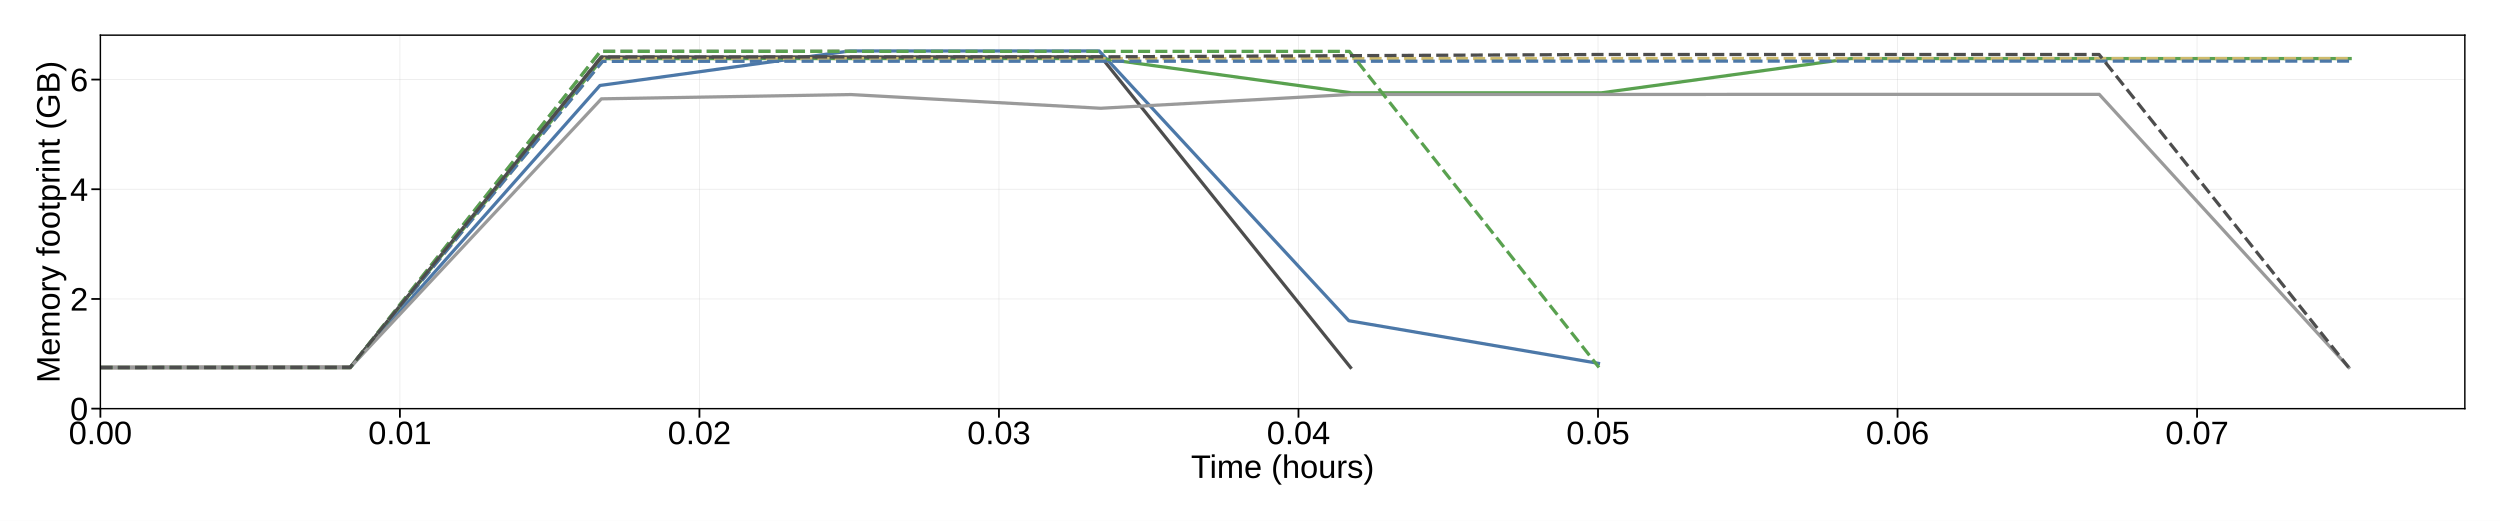
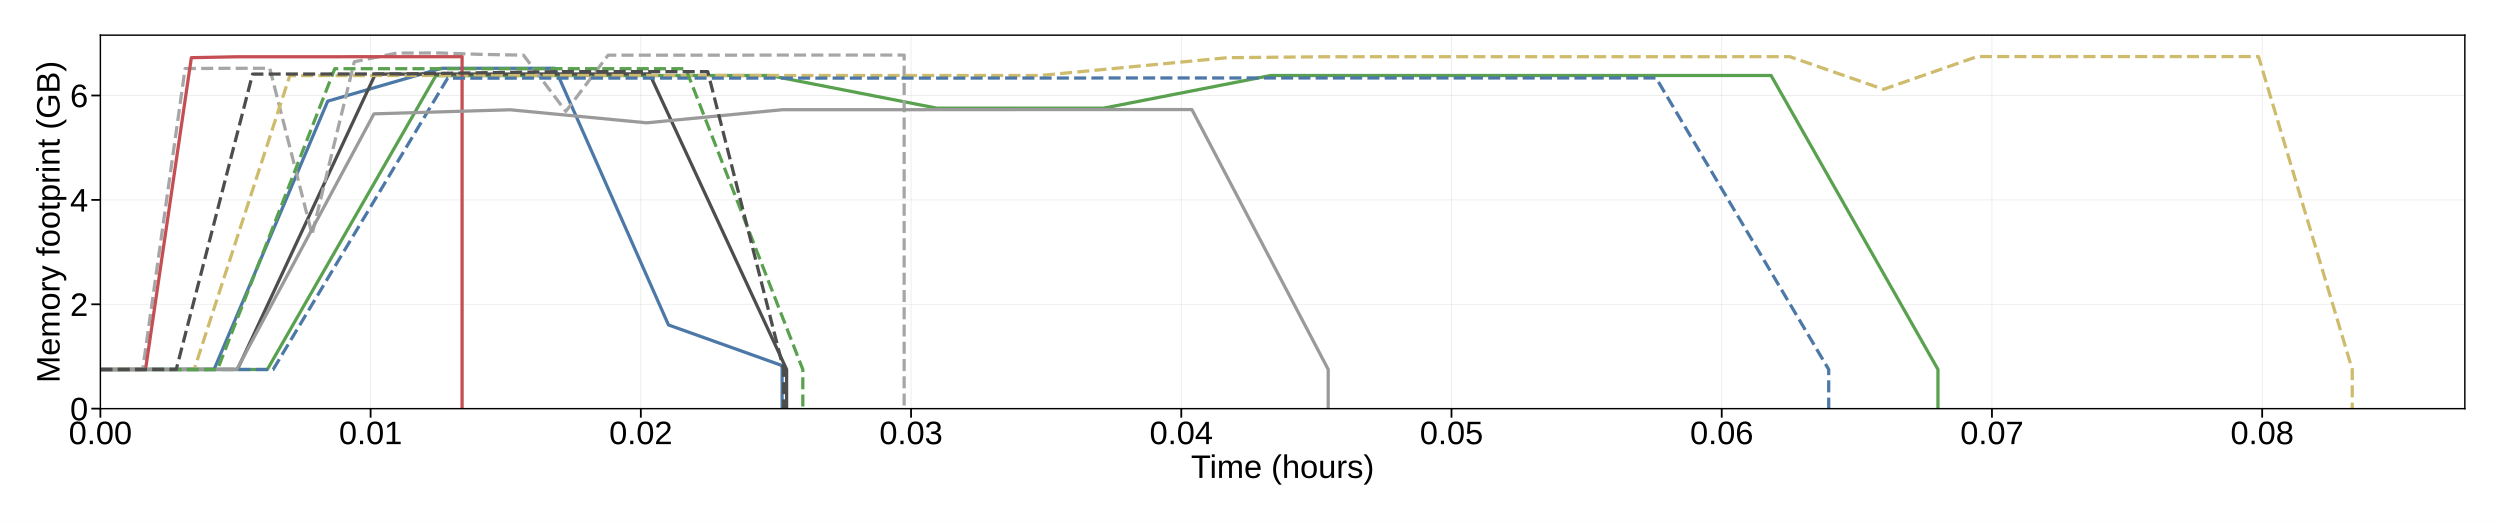
<svg xmlns="http://www.w3.org/2000/svg" xmlns:xlink="http://www.w3.org/1999/xlink" width="2764.8pt" height="576pt" viewBox="0 0 2764.8 576" version="1.1">
  <defs>
    <style type="text/css">*{stroke-linejoin: round; stroke-linecap: butt}</style>
  </defs>
  <g id="figure_1">
    <g id="patch_1">
      <path d="M 0 576  L 2764.8 576  L 2764.8 0  L 0 0  z " style="fill: #ffffff" />
    </g>
    <g id="axes_1">
      <g id="patch_2">
        <path d="M 111.01 451.94  L 2725.92 451.94  L 2725.92 38.88  L 111.01 38.88  z " style="fill: #ffffff" />
      </g>
      <g id="matplotlib.axis_1">
        <g id="xtick_1">
          <g id="line2d_1">
-             <path d="M 111.01 451.94  L 111.01 38.88  " clip-path="url(#p9014e0959b)" style="fill: none; stroke: #b0b0b0; stroke-opacity: 0.3; stroke-width: 0.8; stroke-linecap: square" />
+             <path d="M 111.01 451.94  L 111.01 38.88  " clip-path="url(#p369453071d)" style="fill: none; stroke: #b0b0b0; stroke-opacity: 0.3; stroke-width: 0.8; stroke-linecap: square" />
          </g>
          <g id="line2d_2">
            <defs>
-               <path id="ma7f4021364" d="M 0 0  L 0 10  " style="stroke: #000000; stroke-width: 2" />
+               <path id="me8d2690a0e" d="M 0 0  L 0 10  " style="stroke: #000000; stroke-width: 2" />
            </defs>
            <g>
-               <use xlink:href="#ma7f4021364" x="111.01" y="451.94" style="stroke: #000000; stroke-width: 2" />
+               <use xlink:href="#me8d2690a0e" x="111.01" y="451.94" style="stroke: #000000; stroke-width: 2" />
            </g>
          </g>
          <g id="text_1">
            <text style="font-size: 36px; font-family: 'Arial', 'DejaVu Sans', 'Liberation Sans', sans-serif; text-anchor: middle" x="111.01" y="491.208" transform="rotate(-0 111.01 491.2081)">0.00</text>
          </g>
        </g>
        <g id="xtick_2">
          <g id="line2d_3">
-             <path d="M 442.262 451.94  L 442.262 38.88  " clip-path="url(#p9014e0959b)" style="fill: none; stroke: #b0b0b0; stroke-opacity: 0.3; stroke-width: 0.8; stroke-linecap: square" />
+             <path d="M 409.857 451.94  L 409.857 38.88  " clip-path="url(#p369453071d)" style="fill: none; stroke: #b0b0b0; stroke-opacity: 0.3; stroke-width: 0.8; stroke-linecap: square" />
          </g>
          <g id="line2d_4">
            <g>
-               <use xlink:href="#ma7f4021364" x="442.262" y="451.94" style="stroke: #000000; stroke-width: 2" />
+               <use xlink:href="#me8d2690a0e" x="409.857" y="451.94" style="stroke: #000000; stroke-width: 2" />
            </g>
          </g>
          <g id="text_2">
-             <text style="font-size: 36px; font-family: 'Arial', 'DejaVu Sans', 'Liberation Sans', sans-serif; text-anchor: middle" x="442.262" y="491.208" transform="rotate(-0 442.2622 491.2081)">0.01</text>
+             <text style="font-size: 36px; font-family: 'Arial', 'DejaVu Sans', 'Liberation Sans', sans-serif; text-anchor: middle" x="409.857" y="491.208" transform="rotate(-0 409.8569 491.2081)">0.01</text>
          </g>
        </g>
        <g id="xtick_3">
          <g id="line2d_5">
-             <path d="M 773.514 451.94  L 773.514 38.88  " clip-path="url(#p9014e0959b)" style="fill: none; stroke: #b0b0b0; stroke-opacity: 0.3; stroke-width: 0.8; stroke-linecap: square" />
+             <path d="M 708.704 451.94  L 708.704 38.88  " clip-path="url(#p369453071d)" style="fill: none; stroke: #b0b0b0; stroke-opacity: 0.3; stroke-width: 0.8; stroke-linecap: square" />
          </g>
          <g id="line2d_6">
            <g>
-               <use xlink:href="#ma7f4021364" x="773.514" y="451.94" style="stroke: #000000; stroke-width: 2" />
+               <use xlink:href="#me8d2690a0e" x="708.704" y="451.94" style="stroke: #000000; stroke-width: 2" />
            </g>
          </g>
          <g id="text_3">
-             <text style="font-size: 36px; font-family: 'Arial', 'DejaVu Sans', 'Liberation Sans', sans-serif; text-anchor: middle" x="773.514" y="491.208" transform="rotate(-0 773.5143 491.2081)">0.02</text>
+             <text style="font-size: 36px; font-family: 'Arial', 'DejaVu Sans', 'Liberation Sans', sans-serif; text-anchor: middle" x="708.704" y="491.208" transform="rotate(-0 708.7037 491.2081)">0.02</text>
          </g>
        </g>
        <g id="xtick_4">
          <g id="line2d_7">
-             <path d="M 1104.766 451.94  L 1104.766 38.88  " clip-path="url(#p9014e0959b)" style="fill: none; stroke: #b0b0b0; stroke-opacity: 0.3; stroke-width: 0.8; stroke-linecap: square" />
+             <path d="M 1007.551 451.94  L 1007.551 38.88  " clip-path="url(#p369453071d)" style="fill: none; stroke: #b0b0b0; stroke-opacity: 0.3; stroke-width: 0.8; stroke-linecap: square" />
          </g>
          <g id="line2d_8">
            <g>
-               <use xlink:href="#ma7f4021364" x="1104.766" y="451.94" style="stroke: #000000; stroke-width: 2" />
+               <use xlink:href="#me8d2690a0e" x="1007.551" y="451.94" style="stroke: #000000; stroke-width: 2" />
            </g>
          </g>
          <g id="text_4">
-             <text style="font-size: 36px; font-family: 'Arial', 'DejaVu Sans', 'Liberation Sans', sans-serif; text-anchor: middle" x="1104.766" y="491.208" transform="rotate(-0 1104.766 491.2081)">0.03</text>
+             <text style="font-size: 36px; font-family: 'Arial', 'DejaVu Sans', 'Liberation Sans', sans-serif; text-anchor: middle" x="1007.551" y="491.208" transform="rotate(-0 1007.551 491.2081)">0.03</text>
          </g>
        </g>
        <g id="xtick_5">
          <g id="line2d_9">
-             <path d="M 1436.019 451.94  L 1436.019 38.88  " clip-path="url(#p9014e0959b)" style="fill: none; stroke: #b0b0b0; stroke-opacity: 0.3; stroke-width: 0.8; stroke-linecap: square" />
+             <path d="M 1306.397 451.94  L 1306.397 38.88  " clip-path="url(#p369453071d)" style="fill: none; stroke: #b0b0b0; stroke-opacity: 0.3; stroke-width: 0.8; stroke-linecap: square" />
          </g>
          <g id="line2d_10">
            <g>
-               <use xlink:href="#ma7f4021364" x="1436.019" y="451.94" style="stroke: #000000; stroke-width: 2" />
+               <use xlink:href="#me8d2690a0e" x="1306.397" y="451.94" style="stroke: #000000; stroke-width: 2" />
            </g>
          </g>
          <g id="text_5">
-             <text style="font-size: 36px; font-family: 'Arial', 'DejaVu Sans', 'Liberation Sans', sans-serif; text-anchor: middle" x="1436.019" y="491.208" transform="rotate(-0 1436.019 491.2081)">0.04</text>
+             <text style="font-size: 36px; font-family: 'Arial', 'DejaVu Sans', 'Liberation Sans', sans-serif; text-anchor: middle" x="1306.397" y="491.208" transform="rotate(-0 1306.397 491.2081)">0.04</text>
          </g>
        </g>
        <g id="xtick_6">
          <g id="line2d_11">
-             <path d="M 1767.271 451.94  L 1767.271 38.88  " clip-path="url(#p9014e0959b)" style="fill: none; stroke: #b0b0b0; stroke-opacity: 0.3; stroke-width: 0.8; stroke-linecap: square" />
+             <path d="M 1605.244 451.94  L 1605.244 38.88  " clip-path="url(#p369453071d)" style="fill: none; stroke: #b0b0b0; stroke-opacity: 0.3; stroke-width: 0.8; stroke-linecap: square" />
          </g>
          <g id="line2d_12">
            <g>
-               <use xlink:href="#ma7f4021364" x="1767.271" y="451.94" style="stroke: #000000; stroke-width: 2" />
+               <use xlink:href="#me8d2690a0e" x="1605.244" y="451.94" style="stroke: #000000; stroke-width: 2" />
            </g>
          </g>
          <g id="text_6">
-             <text style="font-size: 36px; font-family: 'Arial', 'DejaVu Sans', 'Liberation Sans', sans-serif; text-anchor: middle" x="1767.271" y="491.208" transform="rotate(-0 1767.271 491.2081)">0.05</text>
+             <text style="font-size: 36px; font-family: 'Arial', 'DejaVu Sans', 'Liberation Sans', sans-serif; text-anchor: middle" x="1605.244" y="491.208" transform="rotate(-0 1605.244 491.2081)">0.05</text>
          </g>
        </g>
        <g id="xtick_7">
          <g id="line2d_13">
-             <path d="M 2098.523 451.94  L 2098.523 38.88  " clip-path="url(#p9014e0959b)" style="fill: none; stroke: #b0b0b0; stroke-opacity: 0.3; stroke-width: 0.8; stroke-linecap: square" />
+             <path d="M 1904.091 451.94  L 1904.091 38.88  " clip-path="url(#p369453071d)" style="fill: none; stroke: #b0b0b0; stroke-opacity: 0.3; stroke-width: 0.8; stroke-linecap: square" />
          </g>
          <g id="line2d_14">
            <g>
-               <use xlink:href="#ma7f4021364" x="2098.523" y="451.94" style="stroke: #000000; stroke-width: 2" />
+               <use xlink:href="#me8d2690a0e" x="1904.091" y="451.94" style="stroke: #000000; stroke-width: 2" />
            </g>
          </g>
          <g id="text_7">
-             <text style="font-size: 36px; font-family: 'Arial', 'DejaVu Sans', 'Liberation Sans', sans-serif; text-anchor: middle" x="2098.523" y="491.208" transform="rotate(-0 2098.523 491.2081)">0.06</text>
+             <text style="font-size: 36px; font-family: 'Arial', 'DejaVu Sans', 'Liberation Sans', sans-serif; text-anchor: middle" x="1904.091" y="491.208" transform="rotate(-0 1904.091 491.2081)">0.06</text>
          </g>
        </g>
        <g id="xtick_8">
          <g id="line2d_15">
-             <path d="M 2429.775 451.94  L 2429.775 38.88  " clip-path="url(#p9014e0959b)" style="fill: none; stroke: #b0b0b0; stroke-opacity: 0.3; stroke-width: 0.8; stroke-linecap: square" />
+             <path d="M 2202.938 451.94  L 2202.938 38.88  " clip-path="url(#p369453071d)" style="fill: none; stroke: #b0b0b0; stroke-opacity: 0.3; stroke-width: 0.8; stroke-linecap: square" />
          </g>
          <g id="line2d_16">
            <g>
-               <use xlink:href="#ma7f4021364" x="2429.775" y="451.94" style="stroke: #000000; stroke-width: 2" />
+               <use xlink:href="#me8d2690a0e" x="2202.938" y="451.94" style="stroke: #000000; stroke-width: 2" />
            </g>
          </g>
          <g id="text_8">
-             <text style="font-size: 36px; font-family: 'Arial', 'DejaVu Sans', 'Liberation Sans', sans-serif; text-anchor: middle" x="2429.775" y="491.208" transform="rotate(-0 2429.775 491.2081)">0.07</text>
-           </g>
-         </g>
-         <g id="text_9">
+             <text style="font-size: 36px; font-family: 'Arial', 'DejaVu Sans', 'Liberation Sans', sans-serif; text-anchor: middle" x="2202.938" y="491.208" transform="rotate(-0 2202.938 491.2081)">0.07</text>
+           </g>
+         </g>
+         <g id="xtick_9">
+           <g id="line2d_17">
+             <path d="M 2501.785 451.94  L 2501.785 38.88  " clip-path="url(#p369453071d)" style="fill: none; stroke: #b0b0b0; stroke-opacity: 0.3; stroke-width: 0.8; stroke-linecap: square" />
+           </g>
+           <g id="line2d_18">
+             <g>
+               <use xlink:href="#me8d2690a0e" x="2501.785" y="451.94" style="stroke: #000000; stroke-width: 2" />
+             </g>
+           </g>
+           <g id="text_9">
+             <text style="font-size: 36px; font-family: 'Arial', 'DejaVu Sans', 'Liberation Sans', sans-serif; text-anchor: middle" x="2501.785" y="491.208" transform="rotate(-0 2501.785 491.2081)">0.08</text>
+           </g>
+         </g>
+         <g id="text_10">
          <text style="font-size: 36px; font-family: 'Arial', 'DejaVu Sans', 'Liberation Sans', sans-serif; text-anchor: middle" x="1418.465" y="528.57" transform="rotate(-0 1418.465 528.57)">Time (hours)</text>
        </g>
      </g>
      <g id="matplotlib.axis_2">
        <g id="ytick_1">
-           <g id="line2d_17">
-             <path d="M 111.01 451.94  L 2725.92 451.94  " clip-path="url(#p9014e0959b)" style="fill: none; stroke: #b0b0b0; stroke-opacity: 0.3; stroke-width: 0.8; stroke-linecap: square" />
-           </g>
-           <g id="line2d_18">
+           <g id="line2d_19">
+             <path d="M 111.01 451.94  L 2725.92 451.94  " clip-path="url(#p369453071d)" style="fill: none; stroke: #b0b0b0; stroke-opacity: 0.3; stroke-width: 0.8; stroke-linecap: square" />
+           </g>
+           <g id="line2d_20">
            <defs>
-               <path id="mc02898247b" d="M 0 0  L -10 0  " style="stroke: #000000; stroke-width: 2" />
+               <path id="ma366628d33" d="M 0 0  L -10 0  " style="stroke: #000000; stroke-width: 2" />
            </defs>
            <g>
-               <use xlink:href="#mc02898247b" x="111.01" y="451.94" style="stroke: #000000; stroke-width: 2" />
-             </g>
-           </g>
-           <g id="text_10">
+               <use xlink:href="#ma366628d33" x="111.01" y="451.94" style="stroke: #000000; stroke-width: 2" />
+             </g>
+           </g>
+           <g id="text_11">
            <text style="font-size: 36px; font-family: 'Arial', 'DejaVu Sans', 'Liberation Sans', sans-serif; text-anchor: end" x="97.51" y="464.824" transform="rotate(-0 97.51 464.8241)">0</text>
          </g>
        </g>
        <g id="ytick_2">
-           <g id="line2d_19">
-             <path d="M 111.01 330.617  L 2725.92 330.617  " clip-path="url(#p9014e0959b)" style="fill: none; stroke: #b0b0b0; stroke-opacity: 0.3; stroke-width: 0.8; stroke-linecap: square" />
-           </g>
-           <g id="line2d_20">
-             <g>
-               <use xlink:href="#mc02898247b" x="111.01" y="330.617" style="stroke: #000000; stroke-width: 2" />
-             </g>
-           </g>
-           <g id="text_11">
-             <text style="font-size: 36px; font-family: 'Arial', 'DejaVu Sans', 'Liberation Sans', sans-serif; text-anchor: end" x="97.51" y="343.501" transform="rotate(-0 97.51 343.5014)">2</text>
+           <g id="line2d_21">
+             <path d="M 111.01 336.496  L 2725.92 336.496  " clip-path="url(#p369453071d)" style="fill: none; stroke: #b0b0b0; stroke-opacity: 0.3; stroke-width: 0.8; stroke-linecap: square" />
+           </g>
+           <g id="line2d_22">
+             <g>
+               <use xlink:href="#ma366628d33" x="111.01" y="336.496" style="stroke: #000000; stroke-width: 2" />
+             </g>
+           </g>
+           <g id="text_12">
+             <text style="font-size: 36px; font-family: 'Arial', 'DejaVu Sans', 'Liberation Sans', sans-serif; text-anchor: end" x="97.51" y="349.38" transform="rotate(-0 97.51 349.3798)">2</text>
          </g>
        </g>
        <g id="ytick_3">
-           <g id="line2d_21">
-             <path d="M 111.01 209.295  L 2725.92 209.295  " clip-path="url(#p9014e0959b)" style="fill: none; stroke: #b0b0b0; stroke-opacity: 0.3; stroke-width: 0.8; stroke-linecap: square" />
-           </g>
-           <g id="line2d_22">
-             <g>
-               <use xlink:href="#mc02898247b" x="111.01" y="209.295" style="stroke: #000000; stroke-width: 2" />
-             </g>
-           </g>
-           <g id="text_12">
-             <text style="font-size: 36px; font-family: 'Arial', 'DejaVu Sans', 'Liberation Sans', sans-serif; text-anchor: end" x="97.51" y="222.179" transform="rotate(-0 97.51 222.1786)">4</text>
+           <g id="line2d_23">
+             <path d="M 111.01 221.052  L 2725.92 221.052  " clip-path="url(#p369453071d)" style="fill: none; stroke: #b0b0b0; stroke-opacity: 0.3; stroke-width: 0.8; stroke-linecap: square" />
+           </g>
+           <g id="line2d_24">
+             <g>
+               <use xlink:href="#ma366628d33" x="111.01" y="221.052" style="stroke: #000000; stroke-width: 2" />
+             </g>
+           </g>
+           <g id="text_13">
+             <text style="font-size: 36px; font-family: 'Arial', 'DejaVu Sans', 'Liberation Sans', sans-serif; text-anchor: end" x="97.51" y="233.936" transform="rotate(-0 97.51 233.9356)">4</text>
          </g>
        </g>
        <g id="ytick_4">
-           <g id="line2d_23">
-             <path d="M 111.01 87.972  L 2725.92 87.972  " clip-path="url(#p9014e0959b)" style="fill: none; stroke: #b0b0b0; stroke-opacity: 0.3; stroke-width: 0.8; stroke-linecap: square" />
-           </g>
-           <g id="line2d_24">
-             <g>
-               <use xlink:href="#mc02898247b" x="111.01" y="87.972" style="stroke: #000000; stroke-width: 2" />
-             </g>
-           </g>
-           <g id="text_13">
-             <text style="font-size: 36px; font-family: 'Arial', 'DejaVu Sans', 'Liberation Sans', sans-serif; text-anchor: end" x="97.51" y="100.856" transform="rotate(-0 97.51 100.8559)">6</text>
-           </g>
-         </g>
-         <g id="text_14">
+           <g id="line2d_25">
+             <path d="M 111.01 105.607  L 2725.92 105.607  " clip-path="url(#p369453071d)" style="fill: none; stroke: #b0b0b0; stroke-opacity: 0.3; stroke-width: 0.8; stroke-linecap: square" />
+           </g>
+           <g id="line2d_26">
+             <g>
+               <use xlink:href="#ma366628d33" x="111.01" y="105.607" style="stroke: #000000; stroke-width: 2" />
+             </g>
+           </g>
+           <g id="text_14">
+             <text style="font-size: 36px; font-family: 'Arial', 'DejaVu Sans', 'Liberation Sans', sans-serif; text-anchor: end" x="97.51" y="118.491" transform="rotate(-0 97.51 118.4913)">6</text>
+           </g>
+         </g>
+         <g id="text_15">
          <text style="font-size: 36px; font-family: 'Arial', 'DejaVu Sans', 'Liberation Sans', sans-serif; text-anchor: middle" x="65.914" y="245.41" transform="rotate(-90 65.91375 245.41)">Memory footprint (GB)</text>
        </g>
      </g>
-       <g id="line2d_25">
-         <path d="M 111.194 406.429  L 387.256 406.422  L 663.502 94.533  L 939.564 56.382  L 1215.644 56.382  L 1491.715 354.687  L 1767.786 401.868  " clip-path="url(#p9014e0959b)" style="fill: none; stroke: #4c78a8; stroke-width: 3.6; stroke-linecap: square" />
-       </g>
-       <g id="line2d_26">
-         <path d="M 111.176 406.429  L 387.237 406.422  L 666.143 64.883  L 942.223 64.761  L 1218.68 64.761  L 1494.751 102.678  L 1770.841 102.678  L 2046.921 64.765  L 2323.001 64.765  L 2599.073 64.765  " clip-path="url(#p9014e0959b)" style="fill: none; stroke: #59a14f; stroke-width: 3.6; stroke-linecap: square" />
-       </g>
      <g id="line2d_27">
-         <path d="M 111.185 406.429  L 387.256 406.233  L 664.992 63.106  L 941.063 62.988  L 1217.521 62.869  L 1493.592 406.381  " clip-path="url(#p9014e0959b)" style="fill: none; stroke: #4d4d4d; stroke-width: 3.6; stroke-linecap: square" />
+         <path d="M 111.094 408.634  L 236.72 408.627  L 362.43 111.85  L 488.056 75.548  L 613.691 75.548  L 739.322 359.399  L 864.952 404.294  L 864.952 451.94  " clip-path="url(#p369453071d)" style="fill: none; stroke: #4c78a8; stroke-width: 3.6; stroke-linecap: square" />
      </g>
      <g id="line2d_28">
-         <path d="M 111.176 406.429  L 387.274 406.422  L 664.109 56.616  L 940.189 56.382  " clip-path="url(#p9014e0959b)" style="fill: none; stroke-dasharray: 13.32,5.76; stroke-dashoffset: 0; stroke: #a6a6a6; stroke-width: 3.6" />
+         <path d="M 111.121 408.634  L 295.646 408.627  L 482.071 83.637  L 666.608 83.521  L 851.398 83.521  L 1035.929 119.601  L 1220.472 119.601  L 1405.01 83.525  L 1589.547 83.525  L 1774.078 83.525  L 1958.695 83.525  L 2143.22 408.589  L 2143.22 451.94  " clip-path="url(#p369453071d)" style="fill: none; stroke: #59a14f; stroke-width: 3.6; stroke-linecap: square" />
      </g>
      <g id="line2d_29">
-         <path d="M 111.176 406.429  L 387.237 406.422  L 668.802 64.883  L 944.946 64.765  L 1221.036 64.761  L 1497.125 64.761  L 1773.187 64.761  L 2049.258 64.765  L 2325.339 64.765  L 2601.4 64.765  " clip-path="url(#p9014e0959b)" style="fill: none; stroke-dasharray: 13.32,5.76; stroke-dashoffset: 0; stroke: #cebb6c; stroke-width: 3.6" />
+         <path d="M 111.106 408.634  L 262.647 408.448  L 415.101 81.946  L 566.642 81.834  L 718.395 81.721  L 869.935 408.589  L 869.935 451.94  " clip-path="url(#p369453071d)" style="fill: none; stroke: #4d4d4d; stroke-width: 3.6; stroke-linecap: square" />
      </g>
      <g id="line2d_30">
-         <path d="M 111.176 406.429  L 387.237 406.422  " clip-path="url(#p9014e0959b)" style="fill: none; stroke: #c44e52; stroke-width: 3.6; stroke-linecap: square" />
+         <path d="M 111.038 408.634  L 157.814 408.627  L 204.715 75.77  L 251.488 75.548  L 298.325 75.548  L 345.098 259.176  L 391.871 68.277  L 438.642 58.708  L 485.415 58.55  L 532.186 60.149  L 578.983 61.005  L 625.753 123.194  L 672.532 61.009  L 719.3 61.009  L 766.07 61.009  L 812.84 61.009  L 859.608 60.896  L 906.378 60.896  L 953.148 60.896  L 999.916 60.896  L 999.916 451.94  " clip-path="url(#p369453071d)" style="fill: none; stroke-dasharray: 13.32,5.76; stroke-dashoffset: 0; stroke: #a6a6a6; stroke-width: 3.6" />
      </g>
      <g id="line2d_31">
-         <path d="M 111.231 406.429  L 387.302 406.425  L 666.391 67.845  L 942.49 67.727  L 1218.57 67.727  L 1494.65 67.727  L 1770.721 67.608  L 2046.792 67.605  L 2322.863 67.608  L 2598.934 67.608  " clip-path="url(#p9014e0959b)" style="fill: none; stroke-dasharray: 13.32,5.76; stroke-dashoffset: 0; stroke: #4c78a8; stroke-width: 3.6" />
+         <path d="M 111.072 408.634  L 214.748 408.627  L 320.49 83.637  L 424.196 83.525  L 527.882 83.521  L 631.568 83.521  L 735.244 83.521  L 838.923 83.525  L 942.605 83.525  L 1046.281 83.525  L 1149.953 83.525  L 1253.629 73.664  L 1357.297 63.802  L 1460.973 62.788  L 1564.652 62.675  L 1668.338 62.675  L 1772.013 62.675  L 1875.689 62.675  L 1979.361 62.671  L 2083.033 98.751  L 2186.709 62.562  L 2290.381 62.562  L 2394.053 62.562  L 2497.725 62.562  L 2601.4 408.634  L 2601.4 451.94  " clip-path="url(#p369453071d)" style="fill: none; stroke-dasharray: 13.32,5.76; stroke-dashoffset: 0; stroke: #cebb6c; stroke-width: 3.6" />
      </g>
      <g id="line2d_32">
-         <path d="M 111.185 406.429  L 387.256 406.425  L 665.075 109.313  L 941.174 104.574  L 1217.254 119.739  L 1493.334 104.455  L 1769.415 104.455  L 2045.495 104.337  L 2321.575 104.337  L 2597.637 406.381  " clip-path="url(#p9014e0959b)" style="fill: none; stroke: #9a9a9a; stroke-width: 3.6; stroke-linecap: square" />
+         <path d="M 111.04 408.634  L 160.936 408.627  L 211.622 63.802  L 261.531 62.788  L 311.433 62.784  L 361.336 62.784  L 411.233 62.675  L 461.129 62.675  L 511.03 62.675  L 511.03 451.94  " clip-path="url(#p369453071d)" style="fill: none; stroke: #c44e52; stroke-width: 3.6; stroke-linecap: square" />
      </g>
      <g id="line2d_33">
-         <path d="M 111.203 406.429  L 387.265 406.425  L 664.035 56.827  L 940.134 56.827  L 1216.214 56.827  L 1492.295 56.827  L 1768.366 406.381  " clip-path="url(#p9014e0959b)" style="fill: none; stroke-dasharray: 13.32,5.76; stroke-dashoffset: 0; stroke: #59a14f; stroke-width: 3.6" />
+         <path d="M 111.163 408.634  L 302.075 408.631  L 495.074 86.456  L 686.005 86.343  L 876.924 86.343  L 1067.842 86.343  L 1258.754 86.23  L 1449.666 86.227  L 1640.578 86.23  L 1831.49 86.23  L 2022.396 408.585  L 2022.396 451.94  " clip-path="url(#p369453071d)" style="fill: none; stroke-dasharray: 13.32,5.76; stroke-dashoffset: 0; stroke: #4c78a8; stroke-width: 3.6" />
      </g>
      <g id="line2d_34">
-         <path d="M 111.176 406.429  L 387.237 406.233  L 664.974 63.106  L 941.054 62.988  L 1217.135 62.865  L 1493.215 61.566  L 1769.277 60.266  L 2045.348 60.263  L 2321.419 60.263  L 2597.49 406.377  " clip-path="url(#p9014e0959b)" style="fill: none; stroke-dasharray: 13.32,5.76; stroke-dashoffset: 0; stroke: #4d4d4d; stroke-width: 3.6" />
+         <path d="M 111.105 408.634  L 261.86 408.631  L 413.57 125.914  L 564.34 121.405  L 715.099 135.835  L 865.859 121.292  L 1016.619 121.292  L 1167.379 121.179  L 1318.139 121.179  L 1468.889 408.589  L 1468.889 451.94  " clip-path="url(#p369453071d)" style="fill: none; stroke: #9a9a9a; stroke-width: 3.6; stroke-linecap: square" />
+       </g>
+       <g id="line2d_35">
+         <path d="M 111.101 408.634  L 240.496 408.631  L 370.224 75.971  L 499.637 75.971  L 629.042 75.971  L 758.446 75.971  L 887.846 408.589  L 887.846 451.94  " clip-path="url(#p369453071d)" style="fill: none; stroke-dasharray: 13.32,5.76; stroke-dashoffset: 0; stroke: #59a14f; stroke-width: 3.6" />
+       </g>
+       <g id="line2d_36">
+         <path d="M 111.06 408.634  L 194.95 408.448  L 279.349 81.946  L 363.245 81.834  L 447.141 81.717  L 531.037 80.481  L 614.927 79.244  L 698.82 79.241  L 782.713 79.241  L 866.606 408.585  L 866.606 451.94  " clip-path="url(#p369453071d)" style="fill: none; stroke-dasharray: 13.32,5.76; stroke-dashoffset: 0; stroke: #4d4d4d; stroke-width: 3.6" />
      </g>
      <g id="patch_3">
        <path d="M 111.01 451.94  L 111.01 38.88  " style="fill: none; stroke: #000000; stroke-width: 1.6; stroke-linejoin: miter; stroke-linecap: square" />
      </g>
      <g id="patch_4">
        <path d="M 2725.92 451.94  L 2725.92 38.88  " style="fill: none; stroke: #000000; stroke-width: 1.6; stroke-linejoin: miter; stroke-linecap: square" />
      </g>
      <g id="patch_5">
        <path d="M 111.01 451.94  L 2725.92 451.94  " style="fill: none; stroke: #000000; stroke-width: 1.6; stroke-linejoin: miter; stroke-linecap: square" />
      </g>
      <g id="patch_6">
        <path d="M 111.01 38.88  L 2725.92 38.88  " style="fill: none; stroke: #000000; stroke-width: 1.6; stroke-linejoin: miter; stroke-linecap: square" />
      </g>
    </g>
  </g>
  <defs>
-     <clipPath id="p9014e0959b">
+     <clipPath id="p369453071d">
      <rect x="111.01" y="38.88" width="2614.91" height="413.06" />
    </clipPath>
  </defs>
</svg>
